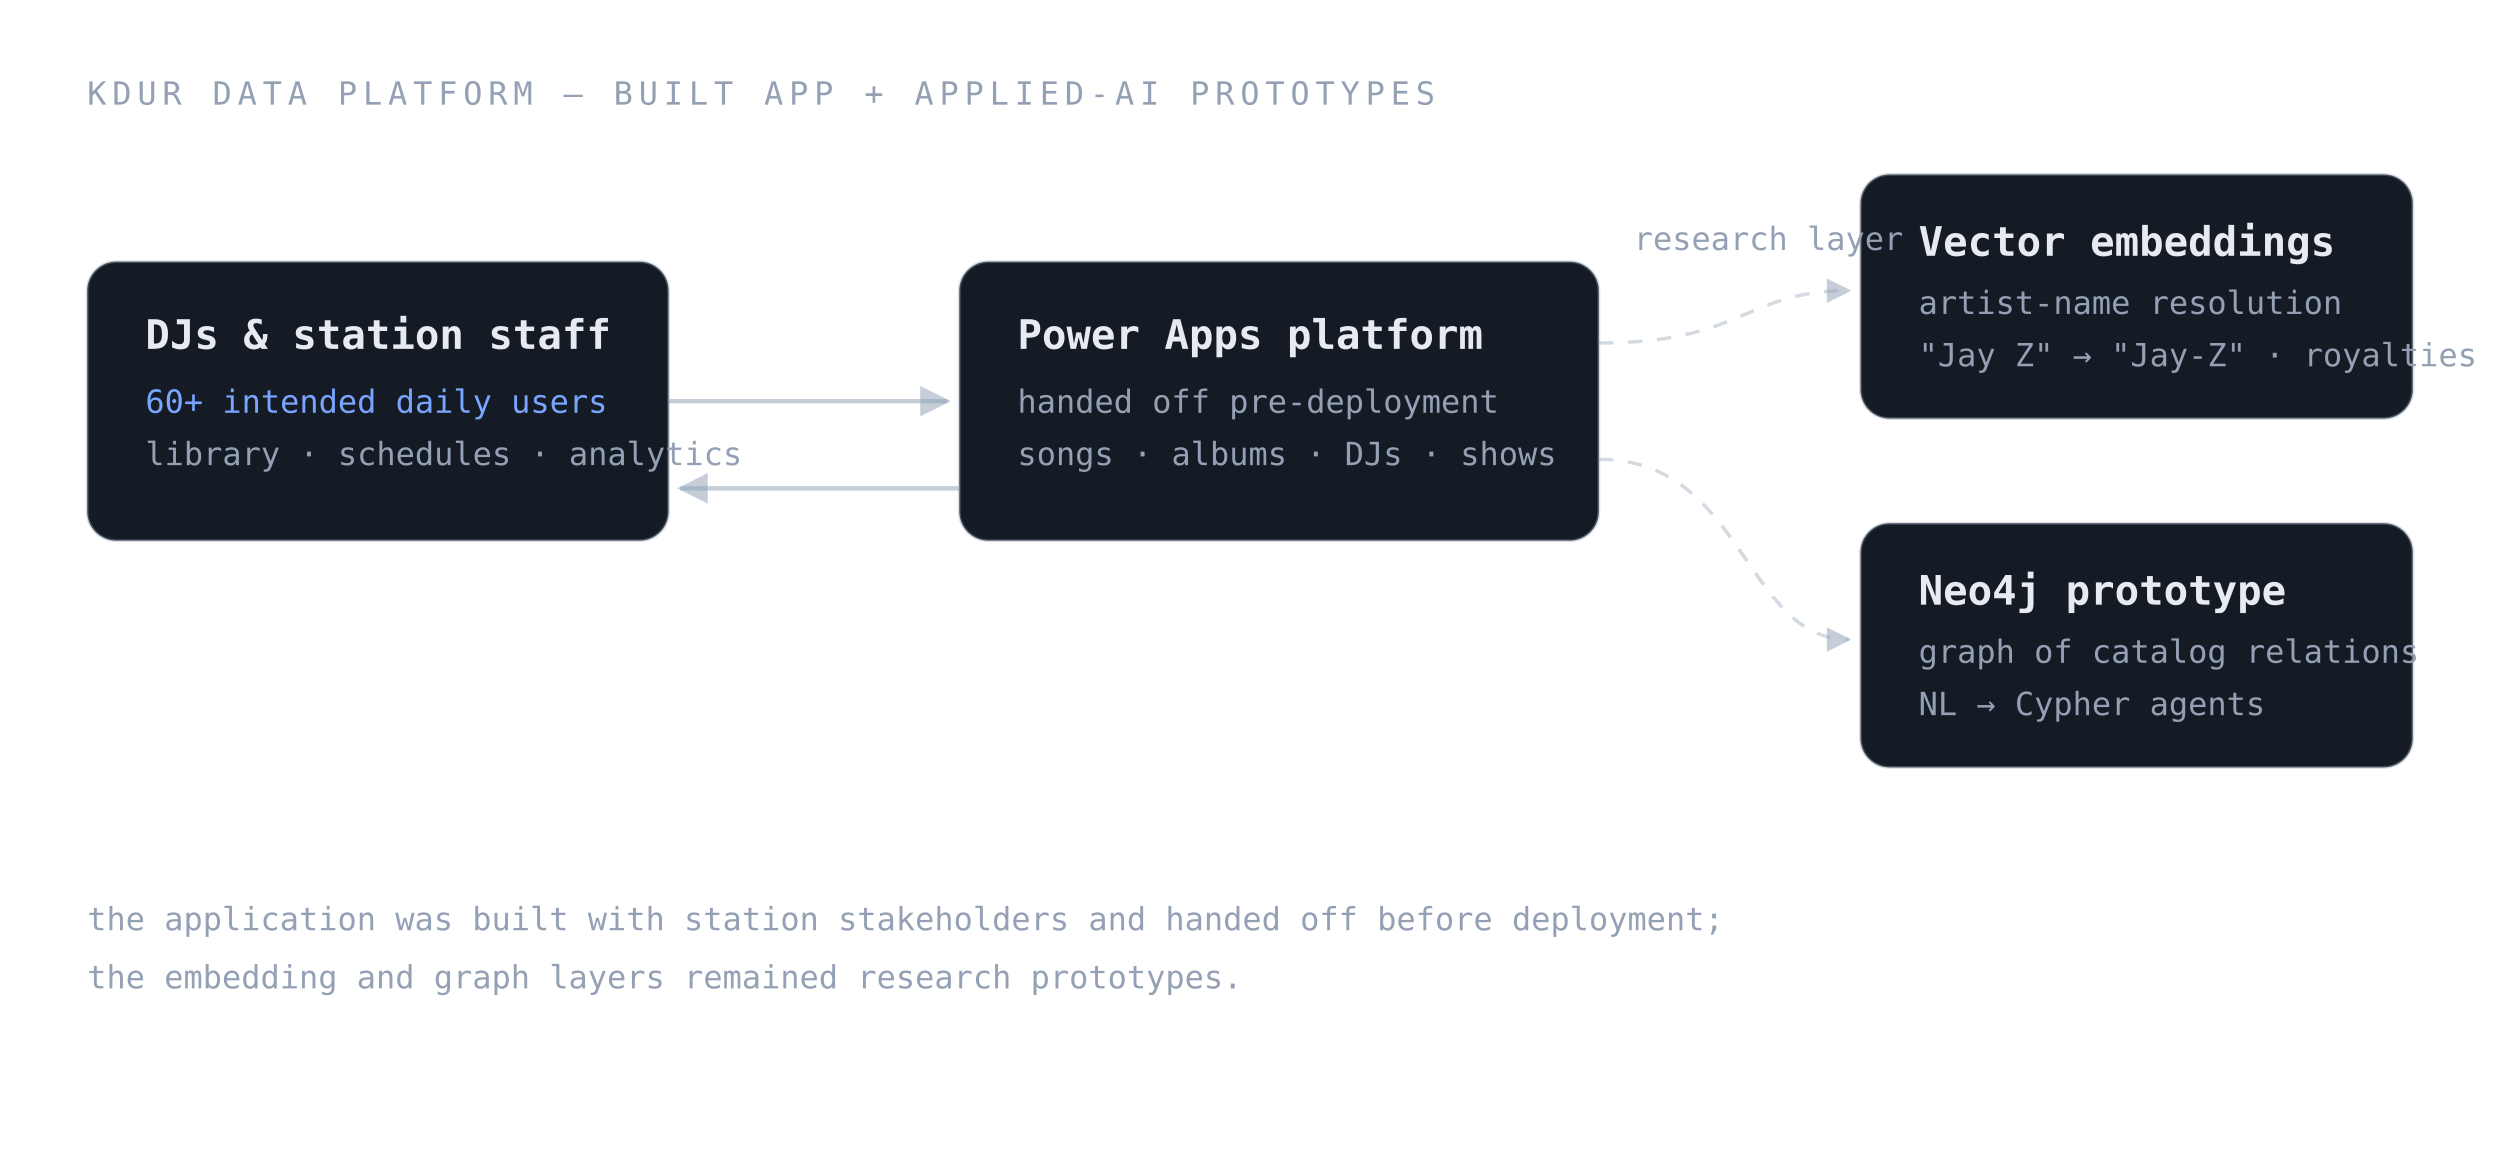
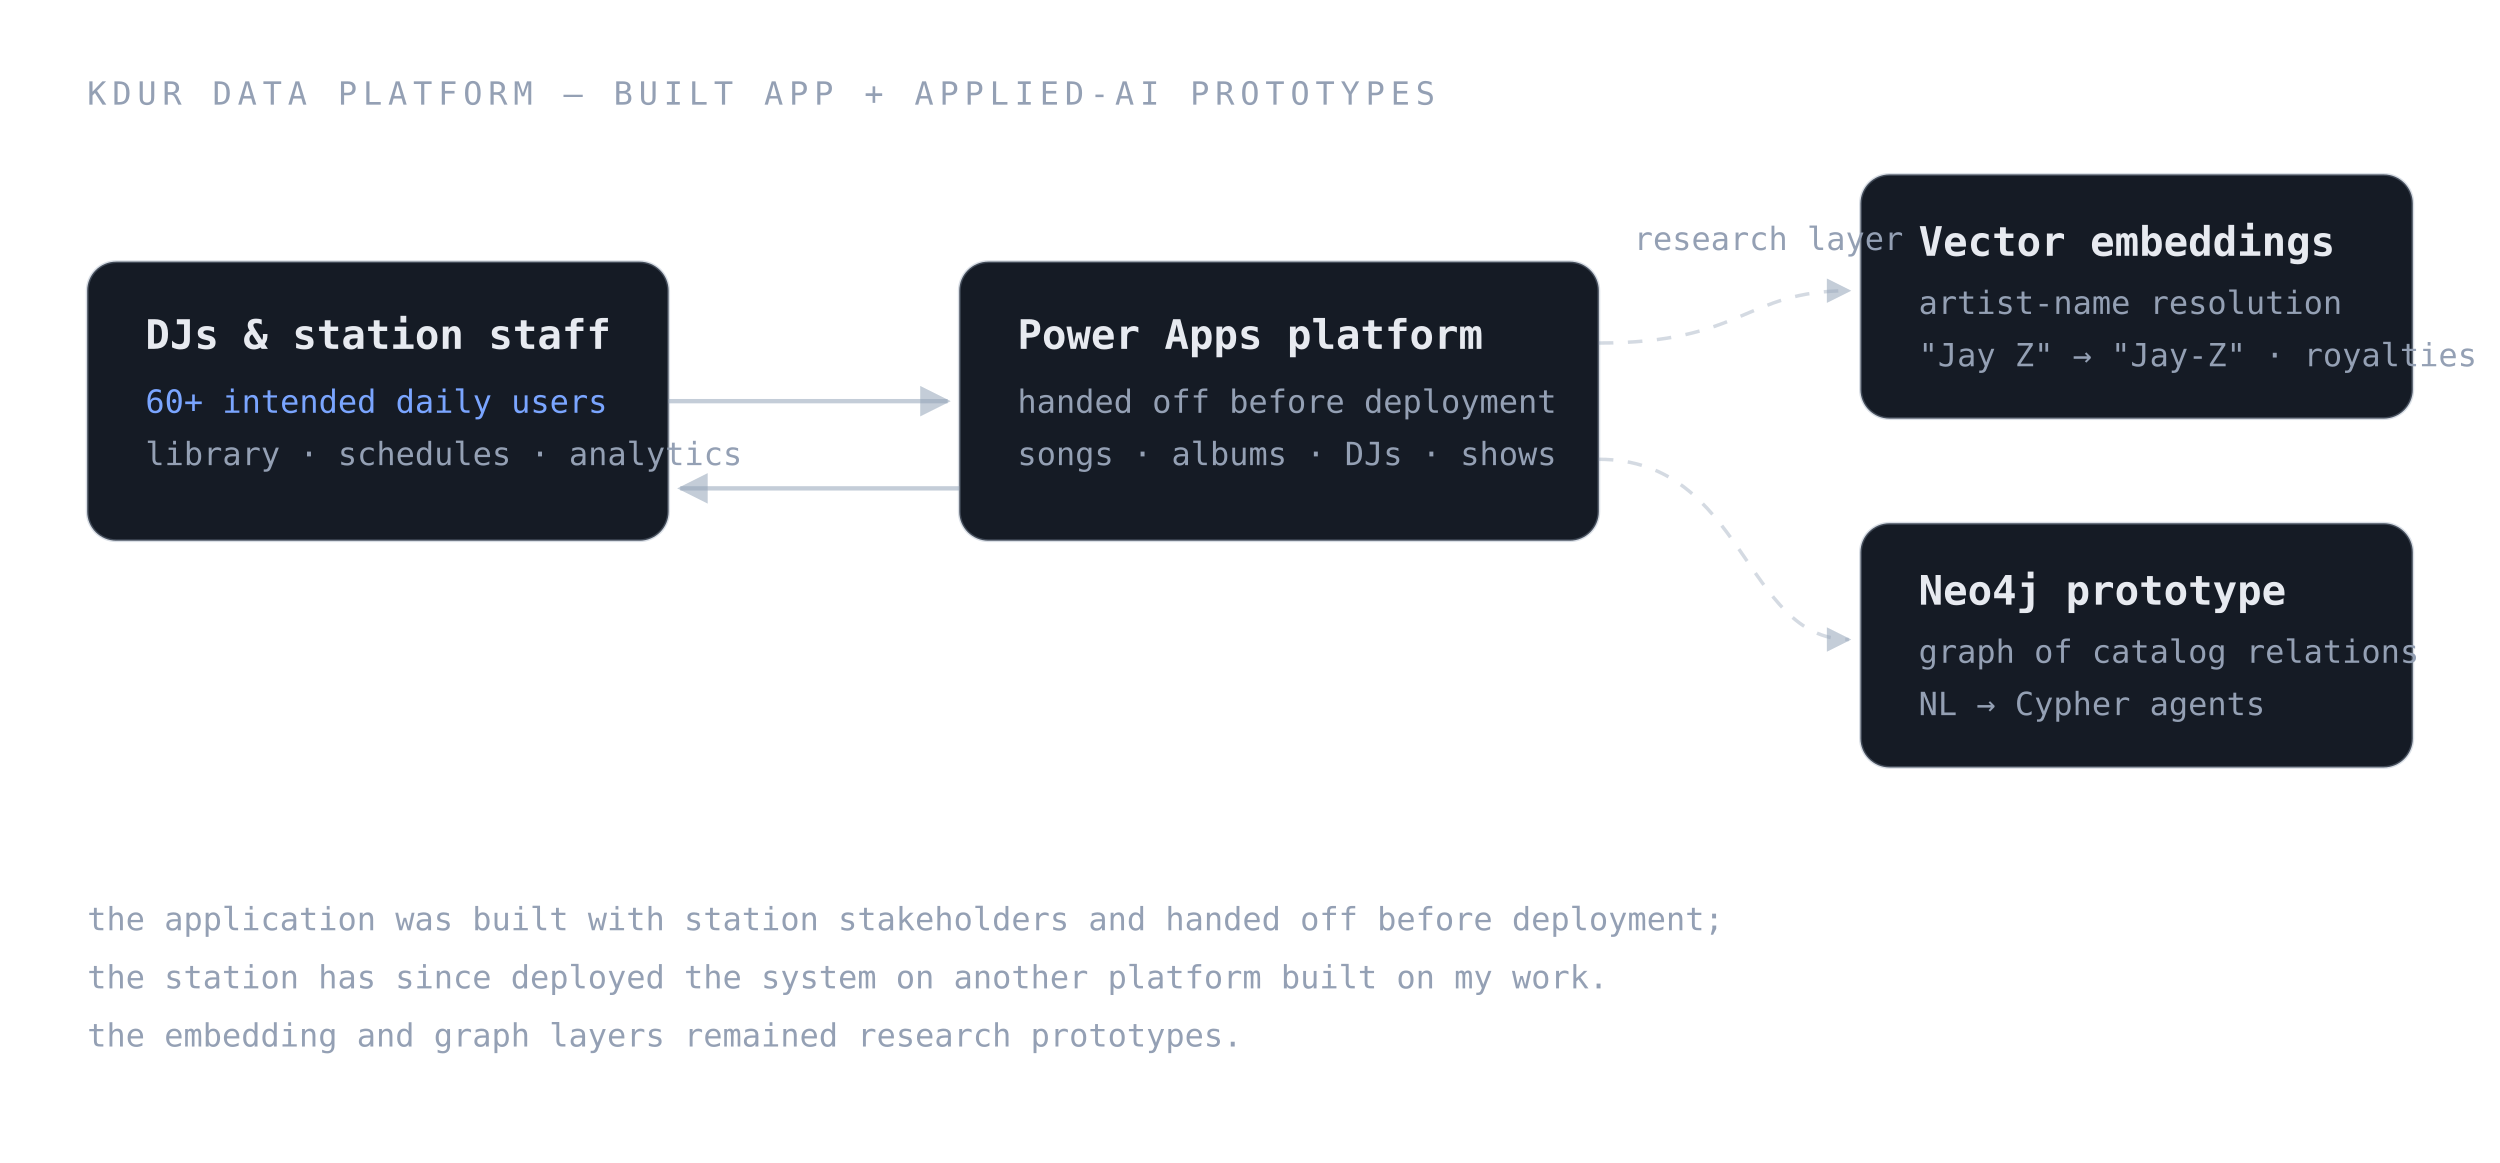
<svg xmlns="http://www.w3.org/2000/svg" viewBox="0 0 860 400" font-family="ui-monospace, 'JetBrains Mono', SFMono-Regular, Menlo, monospace" role="img" aria-label="KDUR data platform architecture: users, Power Apps CRUD application, and the applied AI research layer">
  <defs>
    <marker id="a" viewBox="0 0 10 10" refX="9" refY="5" markerWidth="7" markerHeight="7" orient="auto-start-reverse">
      <path d="M0 0 L10 5 L0 10 z" fill="rgba(148,163,184,0.55)" />
    </marker>
  </defs>
  <style>
    .box{fill:#151b25;stroke:rgba(148,163,184,0.35)}
    .t{fill:#e7eaf0;font-size:14px;font-weight:600}
    .s{fill:#94a0b4;font-size:11px}
    .lbl{fill:#7aa5ff;font-size:11px}
    .flow{stroke:rgba(148,163,184,0.55);stroke-width:1.5;fill:none}
    .dash{stroke:rgba(148,163,184,0.4);stroke-width:1.2;fill:none;stroke-dasharray:5 5}
  </style>
  <text x="30" y="36" class="s" letter-spacing="2">KDUR DATA PLATFORM — BUILT APP + APPLIED-AI PROTOTYPES</text>
  <rect x="30" y="90" width="200" height="96" rx="10" class="box" />
  <text x="50" y="120" class="t">DJs &amp; station staff</text>
  <text x="50" y="142" class="lbl">60+ intended daily users</text>
  <text x="50" y="160" class="s">library · schedules · analytics</text>
  <rect x="330" y="90" width="220" height="96" rx="10" class="box" />
  <text x="350" y="120" class="t">Power Apps platform</text>
-   <text x="350" y="142" class="s">handed off pre-deployment</text>
+   <text x="350" y="142" class="s">handed off before deployment</text>
  <text x="350" y="160" class="s">songs · albums · DJs · shows</text>
  <path d="M230 138 H326" class="flow" marker-end="url(#a)" />
  <path d="M330 158 H234" class="flow" marker-end="url(#a)" transform="translate(0,10)" />
  <rect x="640" y="60" width="190" height="84" rx="10" class="box" />
  <text x="660" y="88" class="t" font-size="13">Vector embeddings</text>
  <text x="660" y="108" class="s">artist-name resolution</text>
  <text x="660" y="126" class="s">"Jay Z" → "Jay-Z" · royalties</text>
  <rect x="640" y="180" width="190" height="84" rx="10" class="box" />
  <text x="660" y="208" class="t" font-size="13">Neo4j prototype</text>
  <text x="660" y="228" class="s">graph of catalog relations</text>
  <text x="660" y="246" class="s">NL → Cypher agents</text>
  <path d="M550 118 C 600 118 600 100 636 100" class="dash" marker-end="url(#a)" />
  <path d="M550 158 C 600 158 600 220 636 220" class="dash" marker-end="url(#a)" />
  <text x="562" y="86" class="s">research layer</text>
  <text x="30" y="320" class="s">the application was built with station stakeholders and handed off before deployment;</text>
-   <text x="30" y="340" class="s">the embedding and graph layers remained research prototypes.</text>
+   <text x="30" y="340" class="s">the station has since deployed the system on another platform built on my work.</text>
+   <text x="30" y="360" class="s">the embedding and graph layers remained research prototypes.</text>
</svg>
